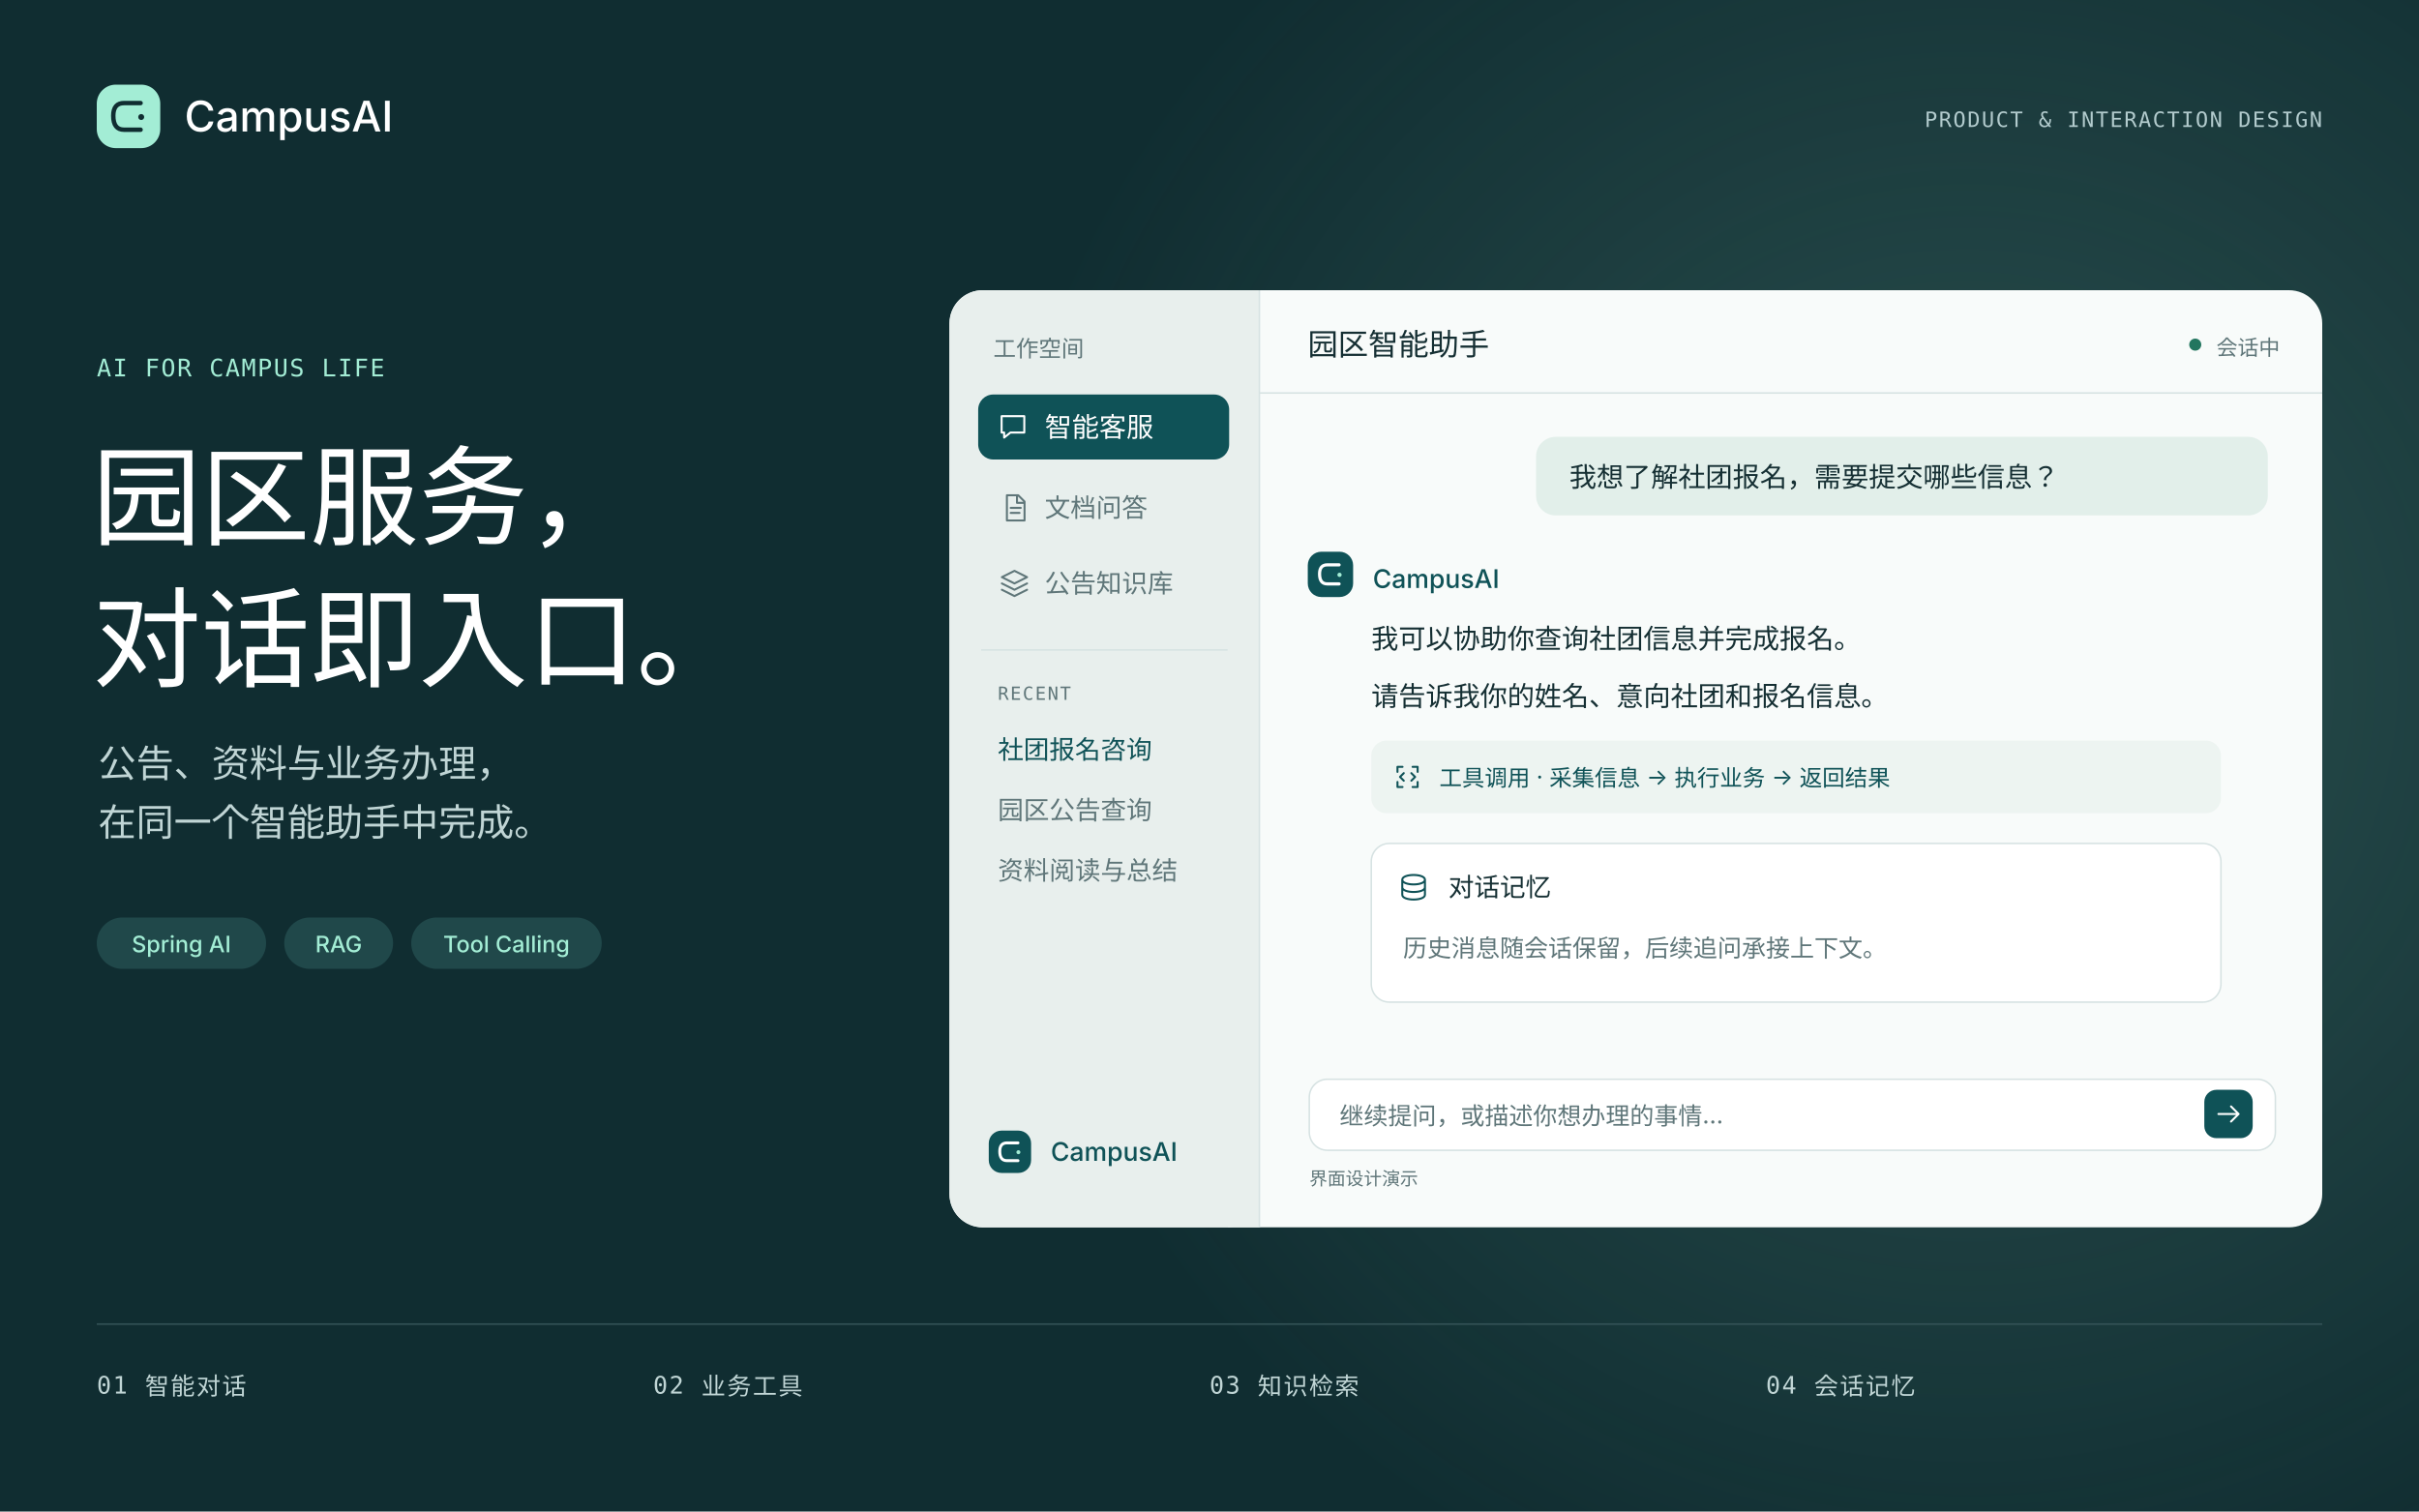
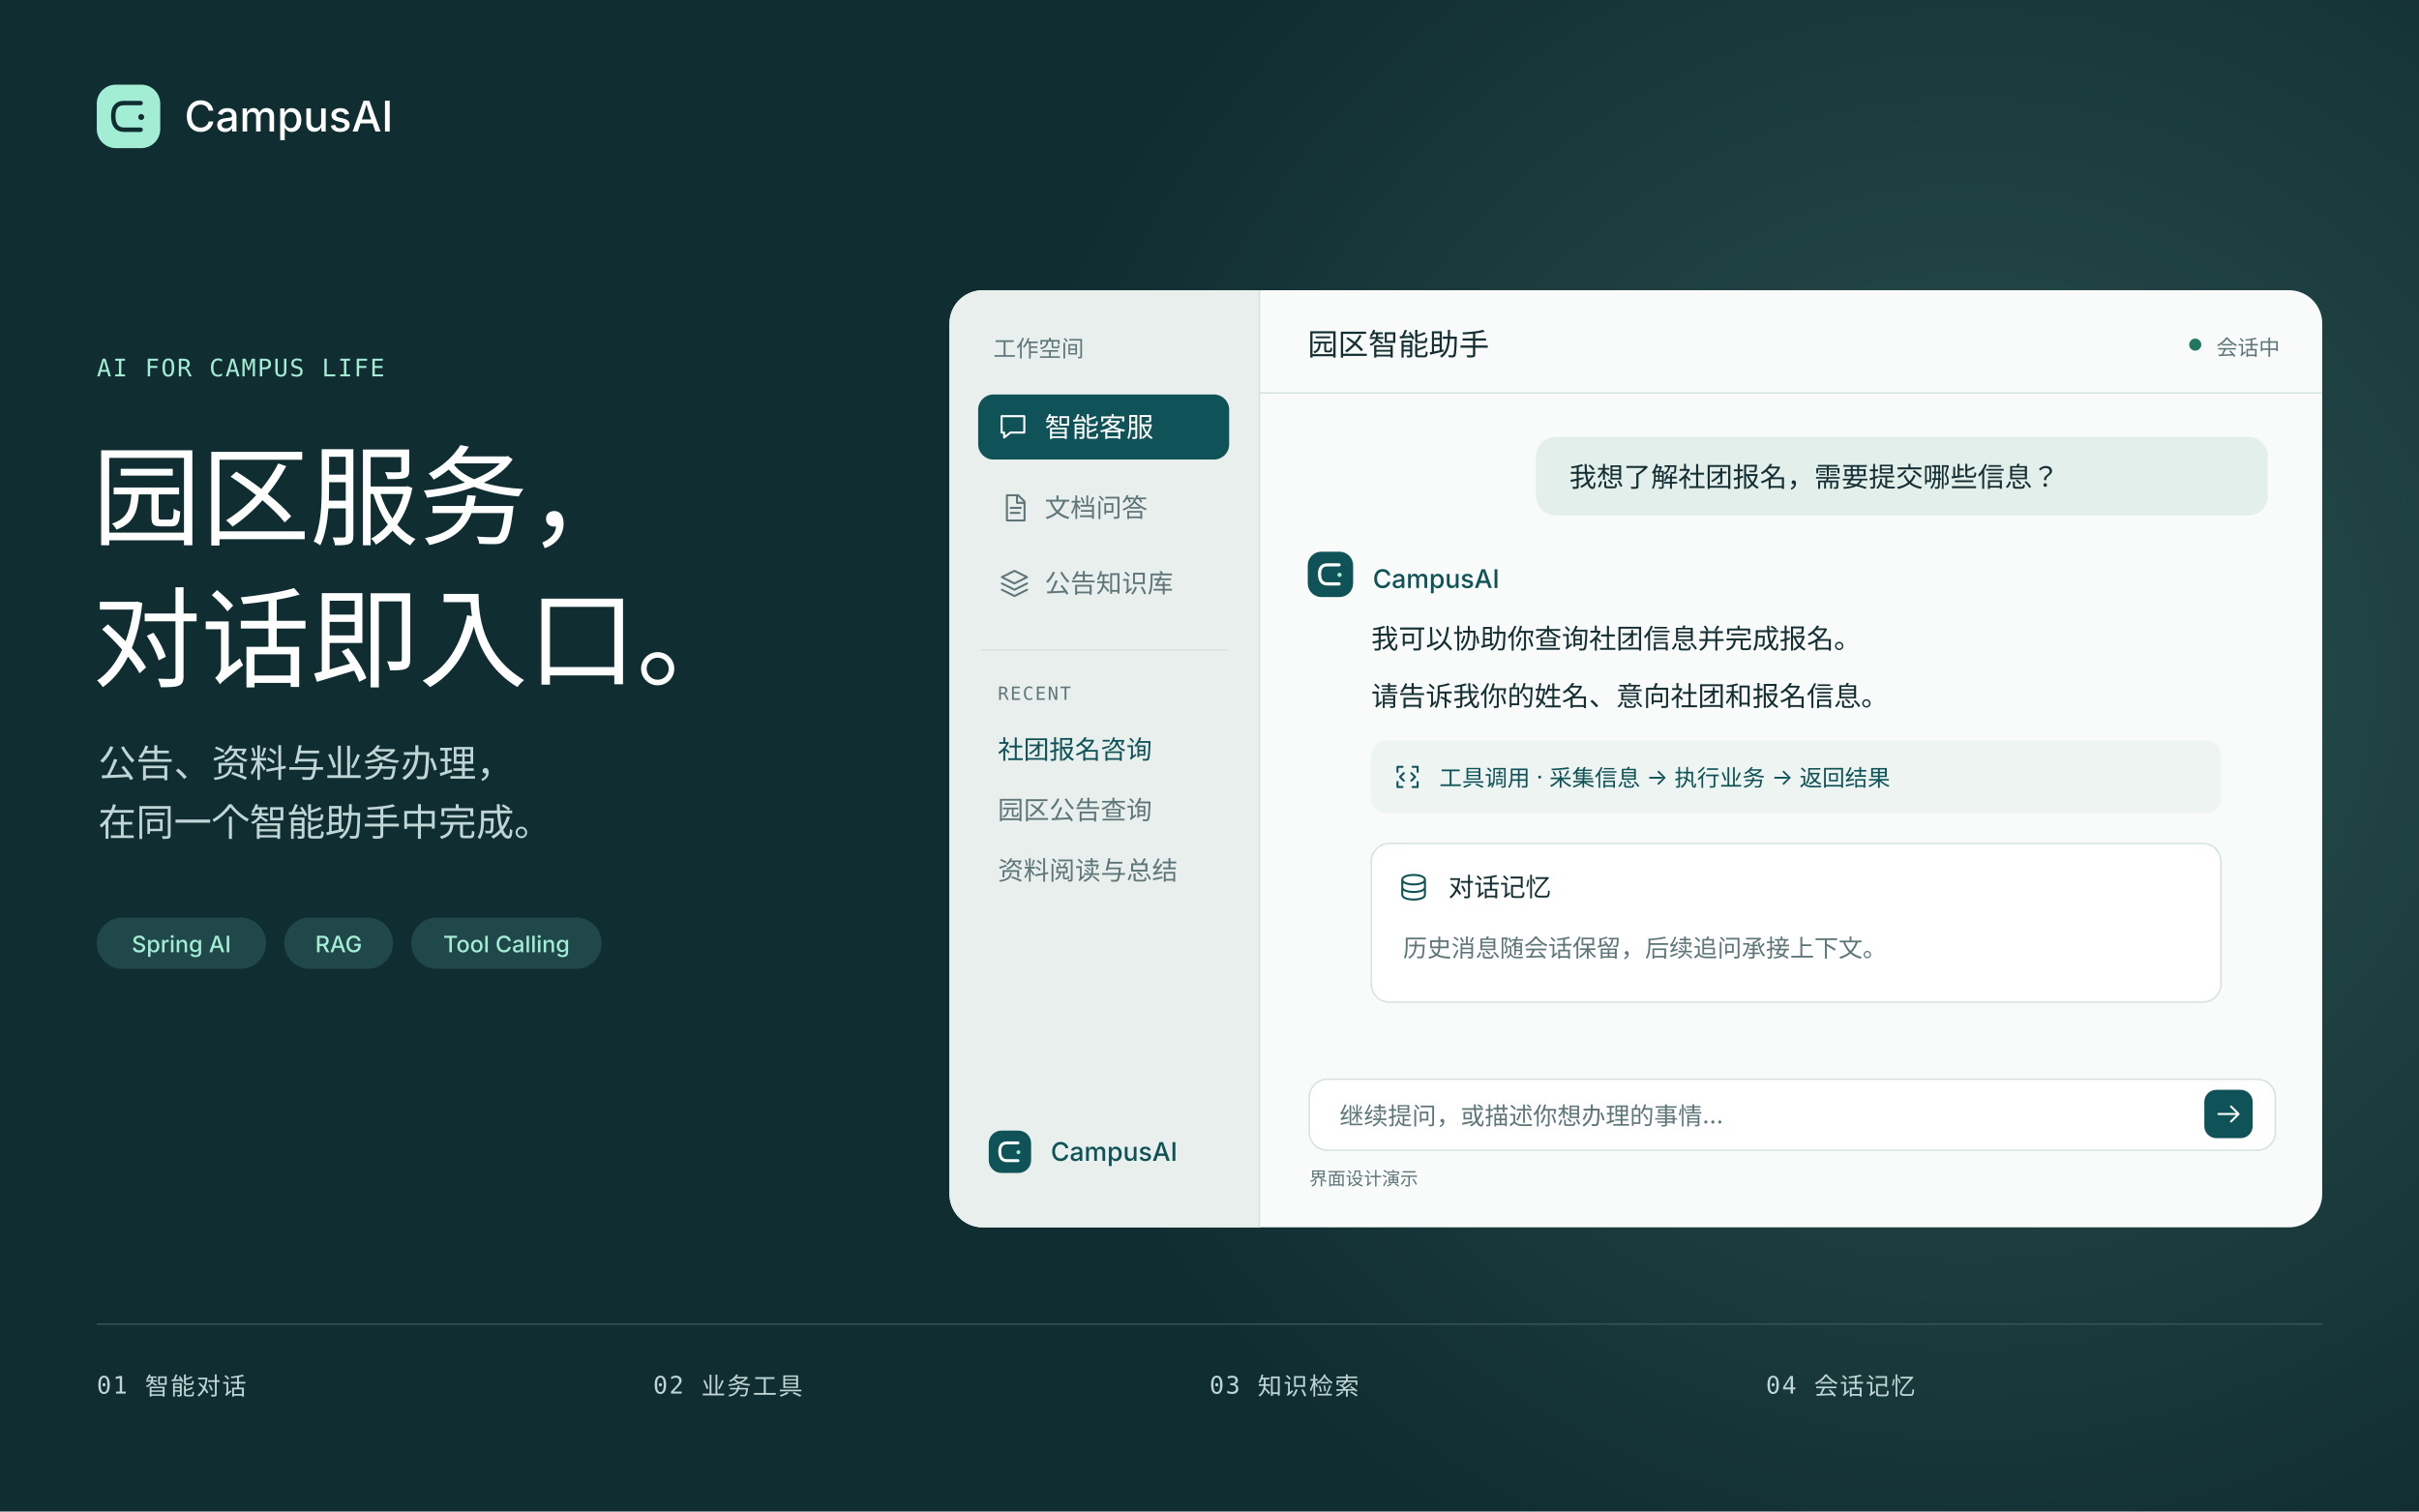
<svg xmlns="http://www.w3.org/2000/svg" width="1600" height="1000" viewBox="0 0 1600 1000" role="img" aria-labelledby="title desc">
  <defs>
    <linearGradient id="wash" x1="0" y1="0" x2="1" y2="1">
      <stop stop-color="#dcebe8" />
      <stop offset=".6" stop-color="#e9f1f2" />
      <stop offset="1" stop-color="#c3d7e5" />
    </linearGradient>
    <radialGradient id="glow">
      <stop stop-color="#a3edd5" stop-opacity=".19" />
      <stop offset="1" stop-color="#a3edd5" stop-opacity="0" />
    </radialGradient>
    <filter id="shadow" x="-20%" y="-20%" width="150%" height="160%">
      <feDropShadow dx="0" dy="18" stdDeviation="22" flood-color="#163c43" flood-opacity=".1" />
    </filter>
    <marker id="arrow" markerWidth="10" markerHeight="10" refX="7" refY="5" orient="auto-start-reverse">
      <path d="M2 2L7 5L2 8" fill="none" stroke="#0f5257" stroke-width="1.3" />
    </marker>
  </defs>
  <g font-family="Geist, -apple-system, BlinkMacSystemFont, 'PingFang SC', 'Microsoft YaHei', sans-serif">
    <g data-layer="base" data-at="0" data-style="none">
      <rect x="0" y="0" width="1600" height="1000" rx="0" fill="#102d31" stroke="none" />
      <ellipse cx="1300" cy="450" rx="650" ry="650" fill="url(#glow)" />
      <g transform="translate(64 56)">
        <rect x="0" y="0" width="42" height="42" rx="12.6" fill="#a3edd5" stroke="none" />
        <path d="M28.98 12.18H18.06Q10.92 12.18 10.92 20.58Q10.92 29.82 18.06 29.82H28.98" stroke="#102d31" stroke-width="2.94" fill="none" stroke-linecap="round" stroke-linejoin="round" />
        <circle cx="29.4" cy="21.42" r="1.974" fill="#102d31" />
      </g>
      <text x="122" y="87" font-size="28" fill="white" font-weight="500">CampusAI</text>
-       <text x="1536" y="84" font-size="14" fill="#b2cbcd" font-weight="400" text-anchor="end" font-family="SFMono-Regular, Menlo, monospace" letter-spacing="1">PRODUCT &amp; INTERACTION DESIGN</text>
    </g>
    <g data-layer="headline" data-at="0.25" data-style="up">
      <text x="64" y="249" font-size="16" fill="#a3edd5" font-weight="400" font-family="SFMono-Regular, Menlo, monospace" letter-spacing="1">AI FOR CAMPUS LIFE</text>
      <text x="61" y="355" font-size="72" fill="white" font-weight="500">园区服务，</text>
      <text x="61" y="449" font-size="72" fill="white" font-weight="500">对话即入口。</text>
      <text x="65" y="514" font-size="25" fill="#c0d5d5" font-weight="400">公告、资料与业务办理，</text>
      <text x="65" y="553" font-size="25" fill="#c0d5d5" font-weight="400">在同一个智能助手中完成。</text>
      <rect x="64" y="607" width="112" height="34" rx="17" fill="#20484a" stroke="none" />
      <text x="120" y="630" font-size="15" fill="#a3edd5" font-weight="500" text-anchor="middle">Spring AI</text>
      <rect x="188" y="607" width="72" height="34" rx="17" fill="#20484a" stroke="none" />
      <text x="224" y="630" font-size="15" fill="#a3edd5" font-weight="500" text-anchor="middle">RAG</text>
      <rect x="272" y="607" width="126" height="34" rx="17" fill="#20484a" stroke="none" />
      <text x="335" y="630" font-size="15" fill="#a3edd5" font-weight="500" text-anchor="middle">Tool Calling</text>
    </g>
    <g data-layer="workspace" data-at="0.65" data-style="up">
      <rect x="628" y="192" width="908" height="620" rx="22" fill="#f8fbfa" stroke="none" />
      <rect x="628" y="192" width="205" height="620" rx="22" fill="#e8efed" stroke="none" />
      <rect x="812" y="192" width="21" height="620" rx="0" fill="#e8efed" stroke="none" />
      <path d="M833 192L833 812" stroke="#d6e2e2" stroke-width="1" fill="none" />
      <text x="657" y="236" font-size="15" fill="#5f7679" font-weight="500">工作空间</text>
      <rect x="647" y="261" width="166" height="43" rx="10" fill="#0f5257" stroke="none" />
      <g transform="translate(660 272) scale(0.8333333)" fill="none" stroke="white" stroke-width="1.6" stroke-linecap="round" stroke-linejoin="round">
        <path d="M3 4H21V17H10L5 21V17H3Z" />
      </g>
      <text x="691" y="289" font-size="18" fill="white" font-weight="500">智能客服</text>
      <g transform="translate(661 326) scale(0.8333333)" fill="none" stroke="#5f7679" stroke-width="1.6" stroke-linecap="round" stroke-linejoin="round">
        <path d="M6 2H15L20 7V22H6ZM14 2V8H20M9 12H17M9 16H16" />
      </g>
      <text x="691" y="342" font-size="17" fill="#5f7679" font-weight="400">文档问答</text>
      <g transform="translate(661 376) scale(0.8333333)" fill="none" stroke="#5f7679" stroke-width="1.6" stroke-linecap="round" stroke-linejoin="round">
        <path d="M2 7L12 2L22 7L12 12ZM2 12L12 17L22 12M2 17L12 22L22 17" />
      </g>
      <text x="691" y="392" font-size="17" fill="#5f7679" font-weight="400">公告知识库</text>
      <path d="M649 430L812 430" stroke="#d6e2e2" stroke-width="1" fill="none" />
      <text x="660" y="463" font-size="12" fill="#5f7679" font-weight="400" font-family="SFMono-Regular, Menlo, monospace" letter-spacing="1">RECENT</text>
      <text x="660" y="502" font-size="17" fill="#0f5257" font-weight="500">社团报名咨询</text>
      <text x="660" y="542" font-size="17" fill="#5f7679" font-weight="400">园区公告查询</text>
      <text x="660" y="582" font-size="17" fill="#5f7679" font-weight="400">资料阅读与总结</text>
      <g transform="translate(654 748)">
        <rect x="0" y="0" width="28" height="28" rx="8.4" fill="#0f5257" stroke="none" />
        <path d="M19.32 8.12H12.04Q7.28 8.12 7.28 13.72Q7.28 19.88 12.04 19.88H19.32" stroke="white" stroke-width="1.96" fill="none" stroke-linecap="round" stroke-linejoin="round" />
        <circle cx="19.6" cy="14.28" r="1.316" fill="#a3edd5" />
      </g>
      <text x="695" y="768" font-size="17" fill="#0f5257" font-weight="500">CampusAI</text>
      <text x="865" y="235" font-size="20" fill="#152f33" font-weight="500">园区智能助手</text>
      <circle cx="1452" cy="228" r="4" fill="#23765f" />
      <text x="1466" y="235" font-size="14" fill="#5f7679" font-weight="400">会话中</text>
      <path d="M833 260L1536 260" stroke="#d6e2e2" stroke-width="1" fill="none" />
      <text x="866" y="784" font-size="12" fill="#5f7679" font-weight="400">界面设计演示</text>
      <rect x="866" y="714" width="639" height="47" rx="12" fill="white" stroke="#d6e2e2" />
      <text x="886" y="744" font-size="16" fill="#5f7679" font-weight="400">继续提问，或描述你想办理的事情…</text>
      <rect x="1458" y="721" width="32" height="32" rx="8" fill="#0f5257" stroke="none" />
      <g transform="translate(1464 727) scale(0.8333333)" fill="none" stroke="white" stroke-width="1.6" stroke-linecap="round" stroke-linejoin="round">
        <path d="M4 12H20M14 6L20 12L14 18" />
      </g>
    </g>
    <g data-layer="question" data-at="1.35" data-style="up">
      <rect x="1016" y="289" width="484" height="52" rx="13" fill="#e2efea" stroke="none" />
      <text x="1038" y="322" font-size="18" fill="#152f33" font-weight="400">我想了解社团报名，需要提交哪些信息？</text>
    </g>
    <g data-layer="answer" data-at="2.4" data-style="up">
      <g transform="translate(865 365)">
        <rect x="0" y="0" width="30" height="30" rx="9" fill="#0f5257" stroke="none" />
        <path d="M20.7 8.7H12.9Q7.8 8.7 7.8 14.7Q7.8 21.3 12.9 21.3H20.7" stroke="white" stroke-width="2.1" fill="none" stroke-linecap="round" stroke-linejoin="round" />
        <circle cx="21" cy="15.3" r="1.41" fill="#a3edd5" />
      </g>
      <text x="908" y="389" font-size="17" fill="#0f5257" font-weight="500">CampusAI</text>
      <text x="907" y="429" font-size="18" fill="#152f33" font-weight="400">我可以协助你查询社团信息并完成报名。</text>
      <text x="907" y="467" font-size="18" fill="#152f33" font-weight="400">请告诉我你的姓名、意向社团和报名信息。</text>
      <rect x="907" y="490" width="562" height="48" rx="10" fill="#edf4f1" stroke="none" />
      <g transform="translate(921 504) scale(0.8333333)" fill="none" stroke="#0f5257" stroke-width="1.6" stroke-linecap="round" stroke-linejoin="round">
        <path d="M8 4H4V8M16 4H20V8M4 16V20H8M20 16V20H16M9 9L6 12L9 15M15 9L18 12L15 15" />
      </g>
      <text x="952" y="520" font-size="15" fill="#0f5257" font-weight="400">工具调用 · 采集信息 → 执行业务 → 返回结果</text>
    </g>
    <g data-layer="memory" data-at="3.6" data-style="up">
      <rect x="907" y="558" width="562" height="105" rx="12" fill="white" stroke="#d6e2e2" />
      <g transform="translate(925 577) scale(0.8333333)" fill="none" stroke="#0f5257" stroke-width="1.6" stroke-linecap="round" stroke-linejoin="round">
        <path d="M3 6C3 1 21 1 21 6V18C21 23 3 23 3 18ZM3 6C3 11 21 11 21 6M3 12C3 17 21 17 21 12" />
      </g>
      <text x="958" y="593" font-size="17" fill="#152f33" font-weight="500">对话记忆</text>
      <text x="928" y="633" font-size="16" fill="#5f7679" font-weight="400">历史消息随会话保留，后续追问承接上下文。</text>
    </g>
    <g data-layer="bottom" data-at="0.9" data-style="up">
      <path d="M64 876L1536 876" stroke="#345357" stroke-width="1" fill="none" />
      <text x="64" y="922" font-size="16" fill="#c0d5d5" font-weight="400" font-family="SFMono-Regular, Menlo, monospace" letter-spacing="1">01  智能对话</text>
      <text x="432" y="922" font-size="16" fill="#c0d5d5" font-weight="400" font-family="SFMono-Regular, Menlo, monospace" letter-spacing="1">02  业务工具</text>
      <text x="800" y="922" font-size="16" fill="#c0d5d5" font-weight="400" font-family="SFMono-Regular, Menlo, monospace" letter-spacing="1">03  知识检索</text>
      <text x="1168" y="922" font-size="16" fill="#c0d5d5" font-weight="400" font-family="SFMono-Regular, Menlo, monospace" letter-spacing="1">04  会话记忆</text>
    </g>
  </g>
</svg>
